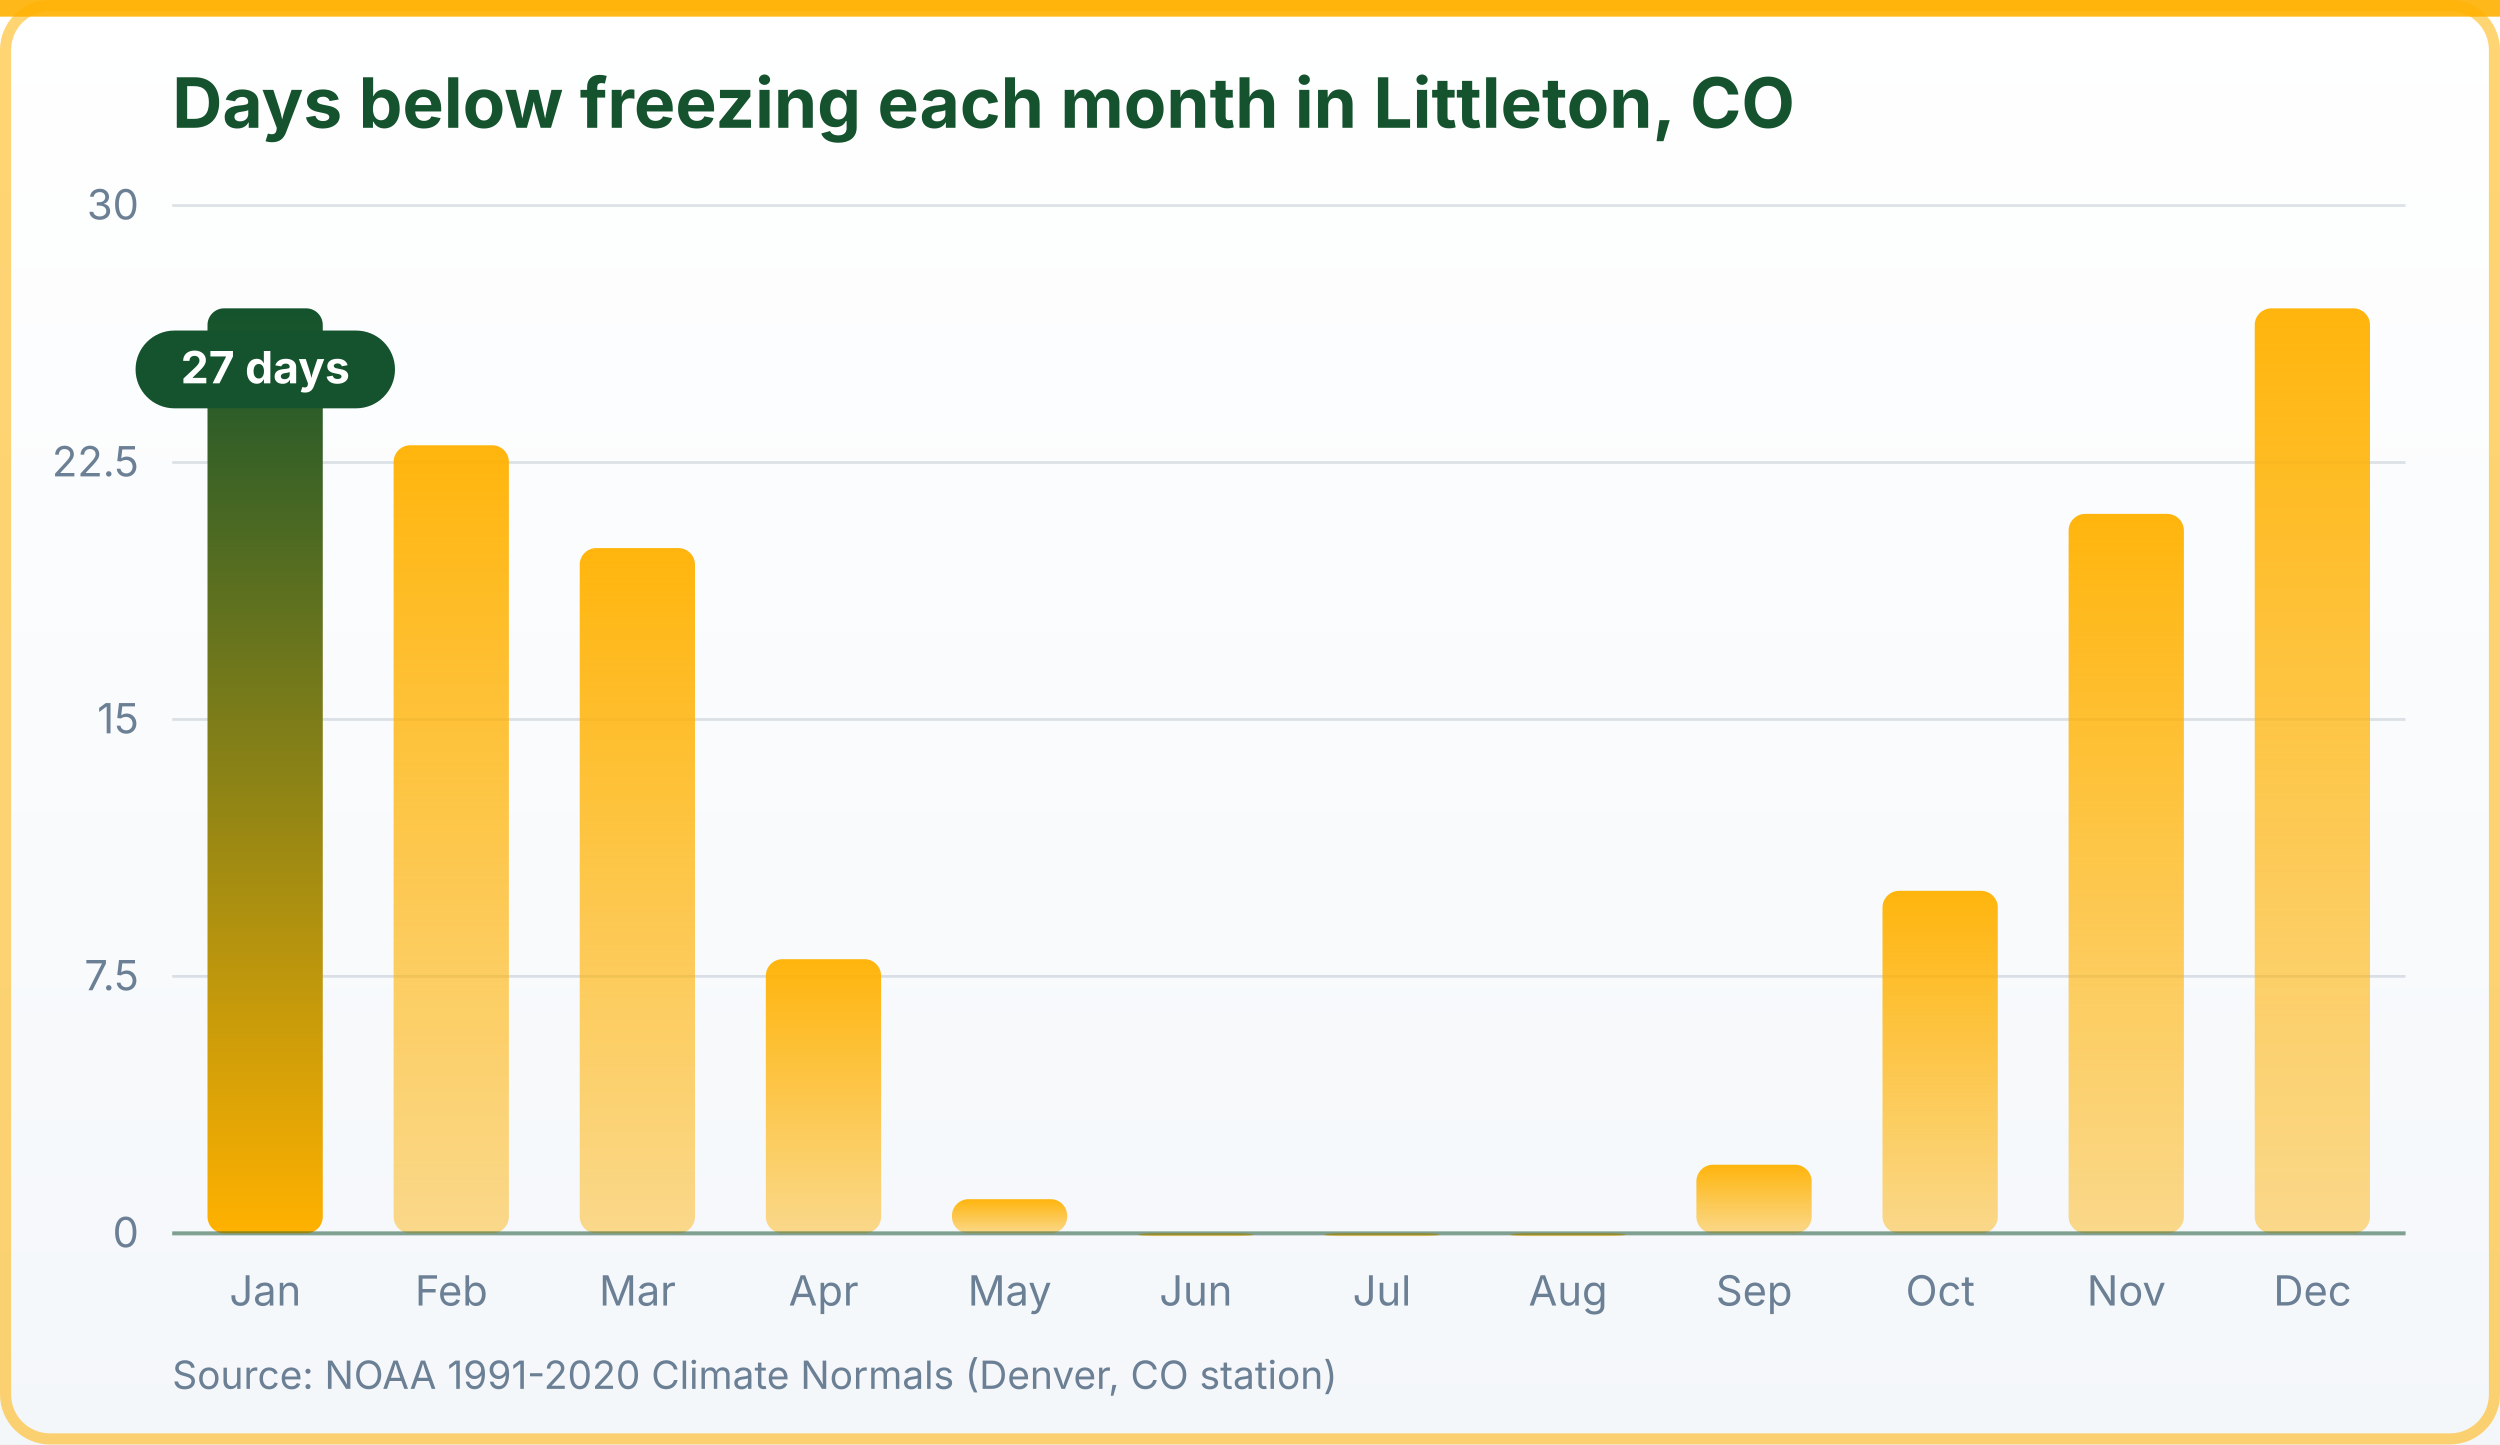
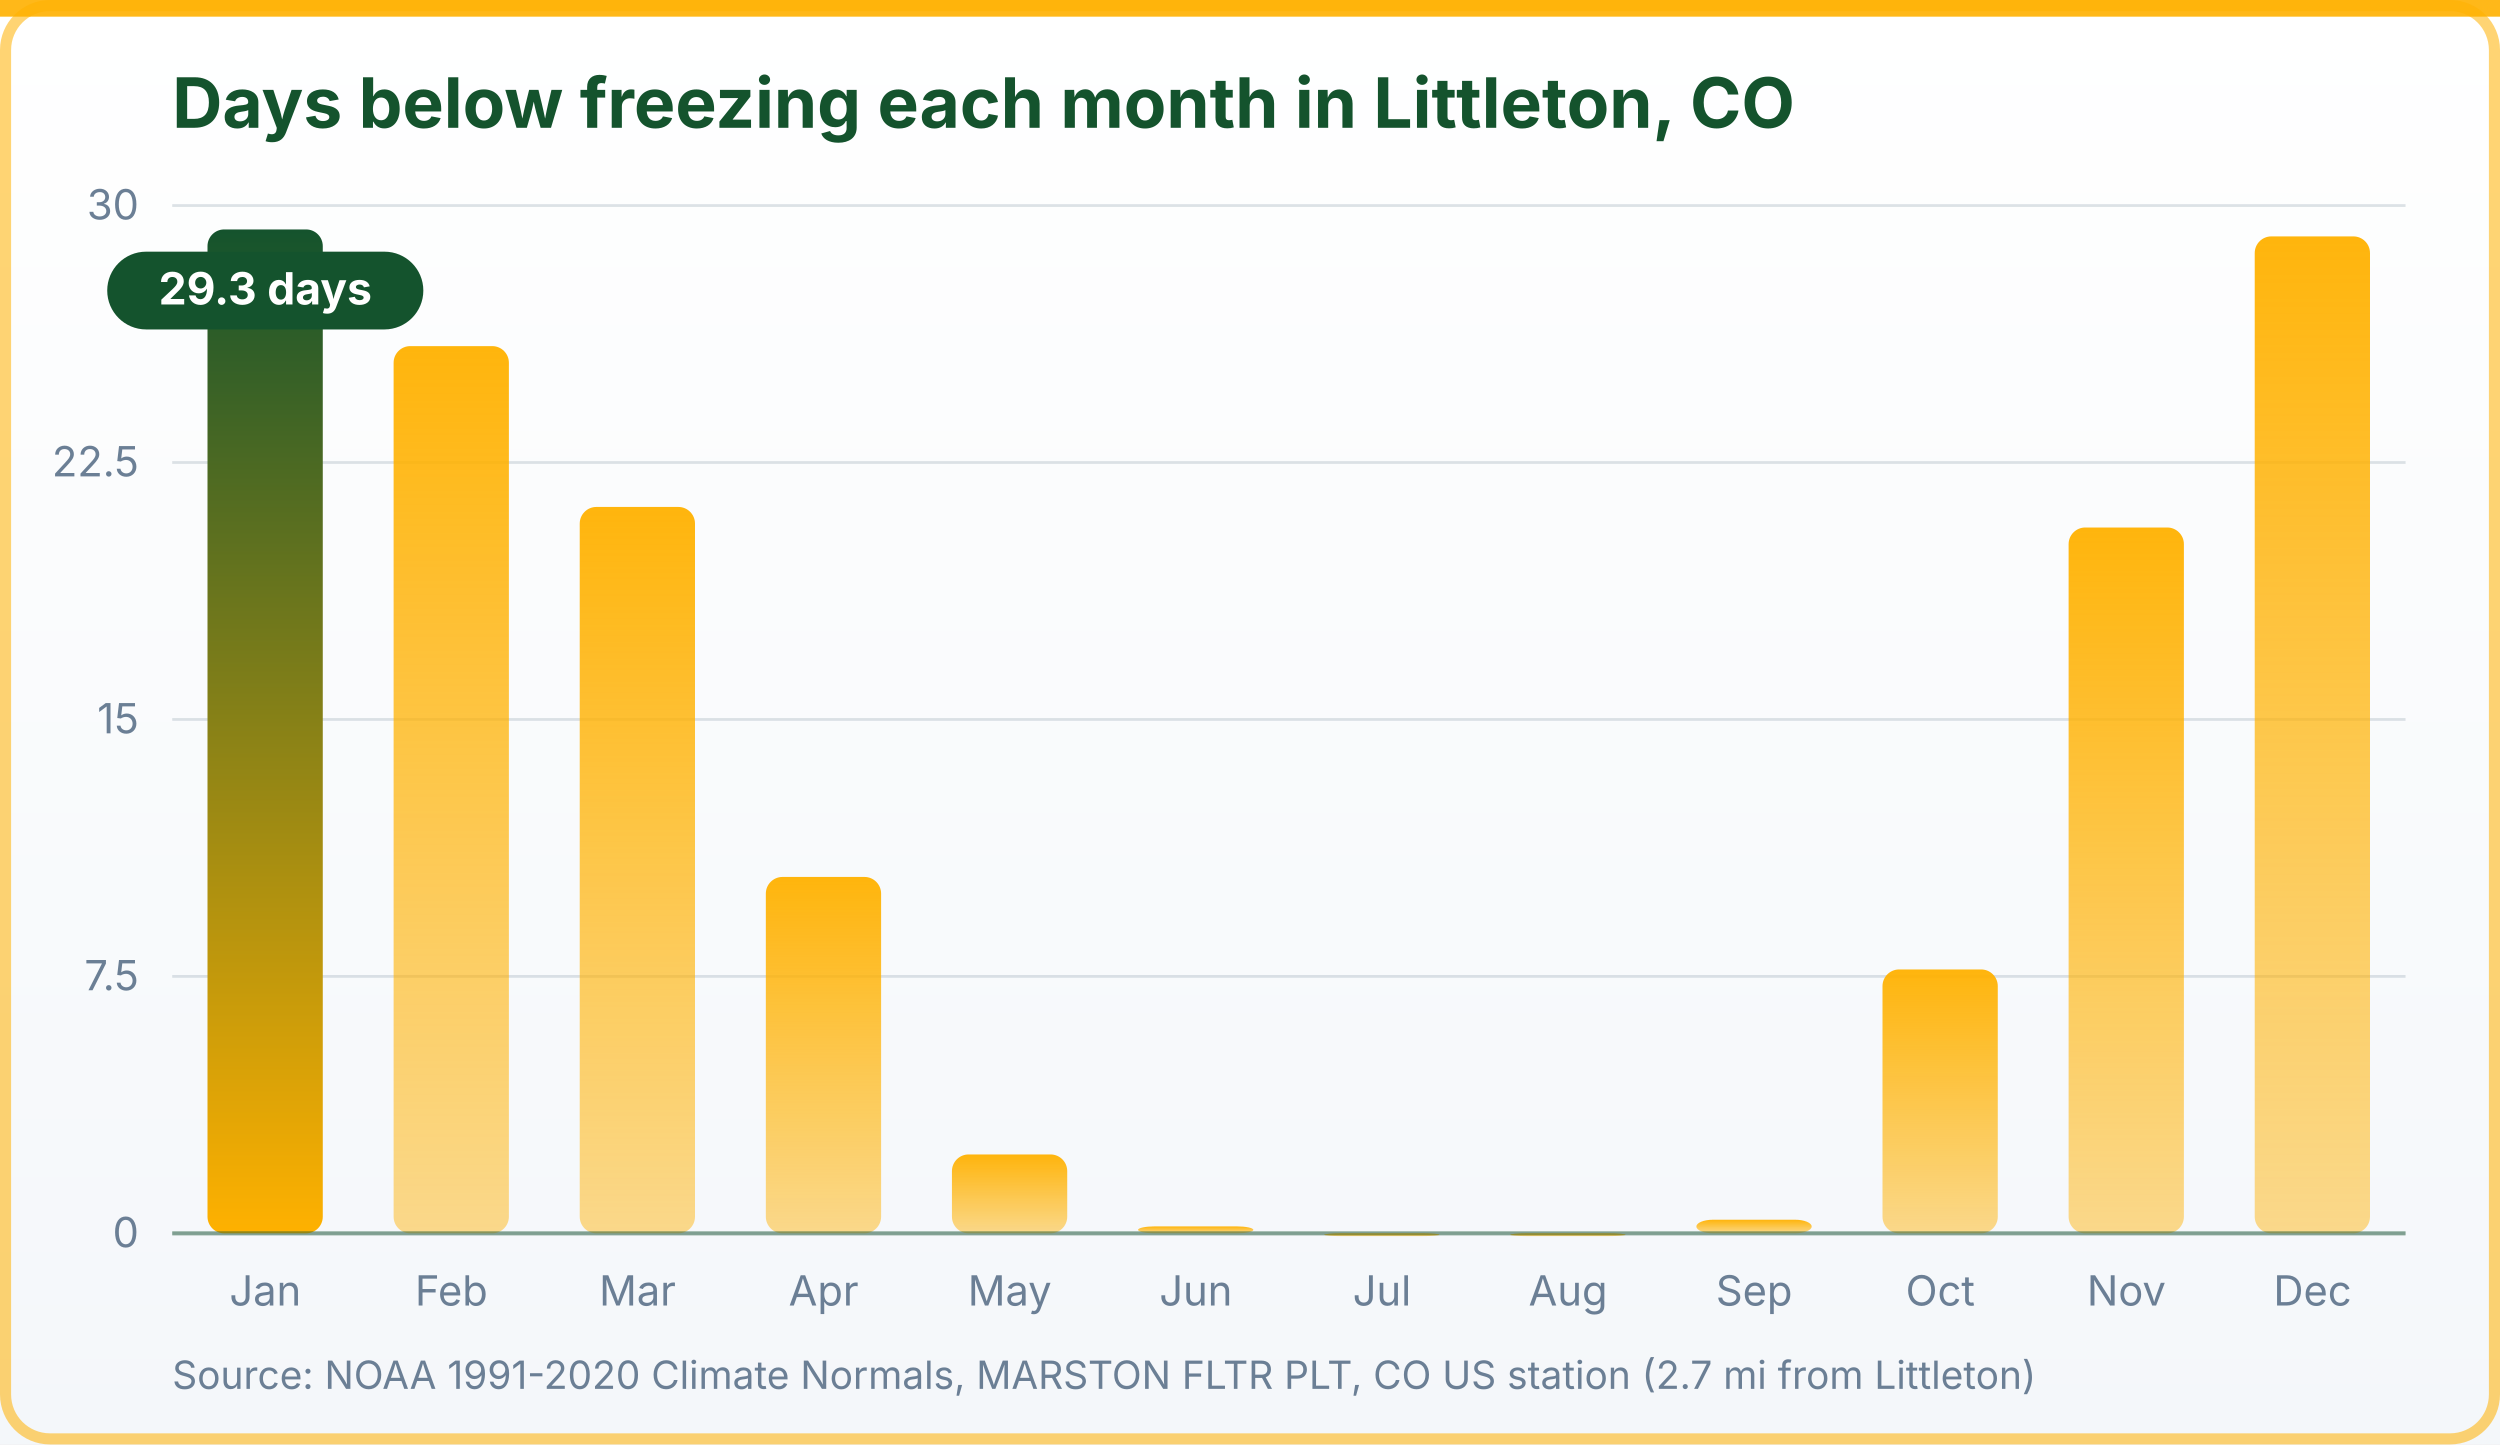
<svg xmlns="http://www.w3.org/2000/svg" viewBox="0 0 900 520" width="900" height="520" role="img">
  <defs>
    <linearGradient id="cbg" x1="0" y1="0" x2="0" y2="1">
      <stop offset="0" stop-color="#ffffff" />
      <stop offset="1" stop-color="#f4f7fa" />
    </linearGradient>
    <linearGradient id="barg" x1="0" y1="0" x2="0" y2="1">
      <stop offset="0" stop-color="#FFB100" stop-opacity=".95" />
      <stop offset="1" stop-color="#FFB100" stop-opacity=".45" />
    </linearGradient>
    <linearGradient id="barp" x1="0" y1="0" x2="0" y2="1">
      <stop offset="0" stop-color="#14532D" />
      <stop offset="1" stop-color="#FFB100" />
    </linearGradient>
  </defs>
  <rect width="900" height="520" fill="url(#cbg)" />
  <rect x="0" y="0" width="900" height="6" fill="#FFB100" fill-opacity=".9" />
  <text x="62" y="46" font-family="system-ui,-apple-system,Segoe UI,sans-serif" font-size="25" font-weight="700" fill="#14532D">Days below freezing each month in Littleton, CO</text>
  <line x1="62" y1="444" x2="866" y2="444" stroke="#6b7f95" stroke-opacity=".22" stroke-width="1" />
  <text x="50" y="449" text-anchor="end" font-family="system-ui,-apple-system,Segoe UI,sans-serif" font-size="15" fill="#6b7f95">0</text>
  <line x1="62" y1="351.5" x2="866" y2="351.5" stroke="#6b7f95" stroke-opacity=".22" stroke-width="1" />
  <text x="50" y="356.5" text-anchor="end" font-family="system-ui,-apple-system,Segoe UI,sans-serif" font-size="15" fill="#6b7f95">7.5</text>
  <line x1="62" y1="259" x2="866" y2="259" stroke="#6b7f95" stroke-opacity=".22" stroke-width="1" />
  <text x="50" y="264" text-anchor="end" font-family="system-ui,-apple-system,Segoe UI,sans-serif" font-size="15" fill="#6b7f95">15</text>
  <line x1="62" y1="166.5" x2="866" y2="166.5" stroke="#6b7f95" stroke-opacity=".22" stroke-width="1" />
  <text x="50" y="171.5" text-anchor="end" font-family="system-ui,-apple-system,Segoe UI,sans-serif" font-size="15" fill="#6b7f95">22.5</text>
  <line x1="62" y1="74" x2="866" y2="74" stroke="#6b7f95" stroke-opacity=".22" stroke-width="1" />
  <text x="50" y="79" text-anchor="end" font-family="system-ui,-apple-system,Segoe UI,sans-serif" font-size="15" fill="#6b7f95">30</text>
-   <rect x="74.7" y="111" width="41.5" height="333" rx="6" fill="url(#barp)" />
+   <rect x="74.7" y="82.6" width="41.5" height="361.4" rx="6" fill="url(#barp)" />
  <text x="95.5" y="470" text-anchor="middle" font-family="system-ui,-apple-system,Segoe UI,sans-serif" font-size="15" fill="#6b7f95">Jan</text>
-   <rect x="141.7" y="160.3" width="41.5" height="283.7" rx="6" fill="url(#barg)" />
+   <rect x="141.7" y="124.6" width="41.5" height="319.4" rx="6" fill="url(#barg)" />
  <text x="162.5" y="470" text-anchor="middle" font-family="system-ui,-apple-system,Segoe UI,sans-serif" font-size="15" fill="#6b7f95">Feb</text>
-   <rect x="208.7" y="197.3" width="41.5" height="246.7" rx="6" fill="url(#barg)" />
+   <rect x="208.7" y="182.5" width="41.5" height="261.5" rx="6" fill="url(#barg)" />
  <text x="229.5" y="470" text-anchor="middle" font-family="system-ui,-apple-system,Segoe UI,sans-serif" font-size="15" fill="#6b7f95">Mar</text>
-   <rect x="275.7" y="345.3" width="41.5" height="98.7" rx="6" fill="url(#barg)" />
+   <rect x="275.7" y="315.7" width="41.5" height="128.3" rx="6" fill="url(#barg)" />
  <text x="296.5" y="470" text-anchor="middle" font-family="system-ui,-apple-system,Segoe UI,sans-serif" font-size="15" fill="#6b7f95">Apr</text>
-   <rect x="342.7" y="431.7" width="41.5" height="12.3" rx="6" fill="url(#barg)" />
+   <rect x="342.7" y="415.6" width="41.5" height="28.4" rx="6" fill="url(#barg)" />
  <text x="363.5" y="470" text-anchor="middle" font-family="system-ui,-apple-system,Segoe UI,sans-serif" font-size="15" fill="#6b7f95">May</text>
-   <rect x="409.7" y="444" width="41.5" height="1" rx="6" fill="url(#barg)" />
+   <rect x="409.7" y="441.5" width="41.5" height="2.5" rx="6" fill="url(#barg)" />
  <text x="430.5" y="470" text-anchor="middle" font-family="system-ui,-apple-system,Segoe UI,sans-serif" font-size="15" fill="#6b7f95">Jun</text>
  <rect x="476.7" y="444" width="41.5" height="1" rx="6" fill="url(#barg)" />
  <text x="497.5" y="470" text-anchor="middle" font-family="system-ui,-apple-system,Segoe UI,sans-serif" font-size="15" fill="#6b7f95">Jul</text>
  <rect x="543.7" y="444" width="41.5" height="1" rx="6" fill="url(#barg)" />
  <text x="564.5" y="470" text-anchor="middle" font-family="system-ui,-apple-system,Segoe UI,sans-serif" font-size="15" fill="#6b7f95">Aug</text>
-   <rect x="610.7" y="419.3" width="41.5" height="24.7" rx="6" fill="url(#barg)" />
+   <rect x="610.7" y="439.1" width="41.5" height="4.9" rx="6" fill="url(#barg)" />
  <text x="631.5" y="470" text-anchor="middle" font-family="system-ui,-apple-system,Segoe UI,sans-serif" font-size="15" fill="#6b7f95">Sep</text>
-   <rect x="677.7" y="320.7" width="41.5" height="123.3" rx="6" fill="url(#barg)" />
+   <rect x="677.7" y="349" width="41.5" height="95" rx="6" fill="url(#barg)" />
  <text x="698.5" y="470" text-anchor="middle" font-family="system-ui,-apple-system,Segoe UI,sans-serif" font-size="15" fill="#6b7f95">Oct</text>
-   <rect x="744.7" y="185" width="41.5" height="259" rx="6" fill="url(#barg)" />
+   <rect x="744.7" y="189.9" width="41.5" height="254.1" rx="6" fill="url(#barg)" />
  <text x="765.5" y="470" text-anchor="middle" font-family="system-ui,-apple-system,Segoe UI,sans-serif" font-size="15" fill="#6b7f95">Nov</text>
-   <rect x="811.7" y="111" width="41.5" height="333" rx="6" fill="url(#barg)" />
+   <rect x="811.7" y="85.1" width="41.5" height="358.9" rx="6" fill="url(#barg)" />
  <text x="832.5" y="470" text-anchor="middle" font-family="system-ui,-apple-system,Segoe UI,sans-serif" font-size="15" fill="#6b7f95">Dec</text>
-   <rect x="48.8" y="119" width="93.4" height="28" rx="14" fill="#14532D" />
-   <text x="95.5" y="138" text-anchor="middle" font-family="system-ui,-apple-system,Segoe UI,sans-serif" font-size="16" font-weight="700" fill="#ffffff">27 days</text>
+   <rect x="38.6" y="90.6" width="113.8" height="28" rx="14" fill="#14532D" />
+   <text x="95.5" y="109.6" text-anchor="middle" font-family="system-ui,-apple-system,Segoe UI,sans-serif" font-size="16" font-weight="700" fill="#ffffff">29.3 days</text>
  <line x1="62" y1="444" x2="866" y2="444" stroke="#14532D" stroke-opacity=".45" stroke-width="1.5" />
-   <text x="62" y="500" font-family="system-ui,-apple-system,Segoe UI,sans-serif" font-size="14" fill="#6b7f95">Source: NOAA 1991-2020 Climate Normals (Denver, CO station)</text>
+   <text x="62" y="500" font-family="system-ui,-apple-system,Segoe UI,sans-serif" font-size="14" fill="#6b7f95">Source: NOAA 1991-2020 Climate Normals, MARSTON FLTR PLT, CO US station (2.7 mi from Littleton)</text>
  <rect x="2" y="2" width="896" height="516" rx="16" fill="none" stroke="#FFB100" stroke-opacity=".55" stroke-width="4" />
</svg>
